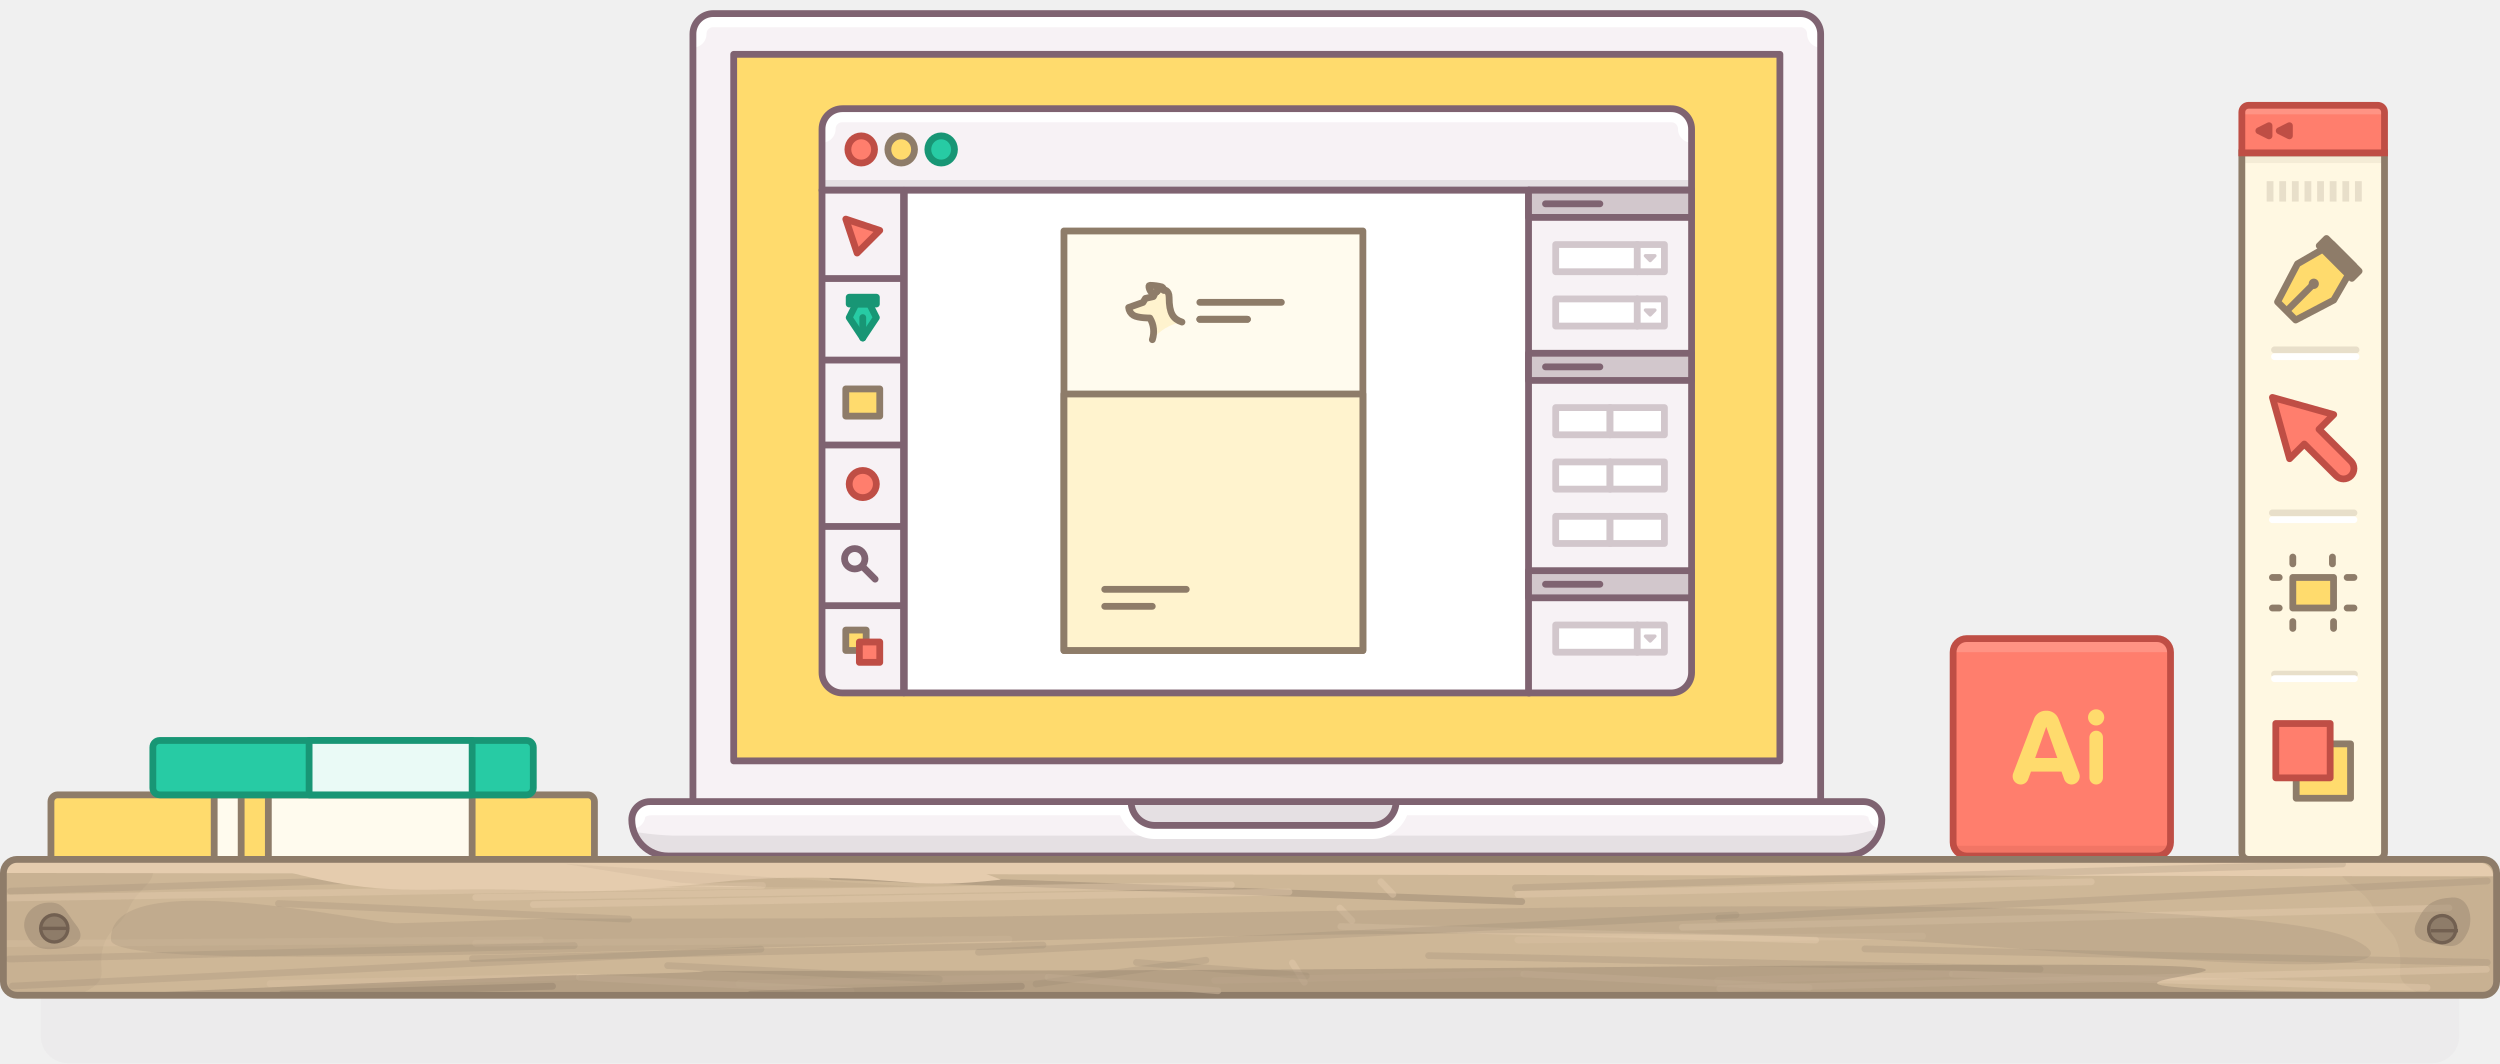
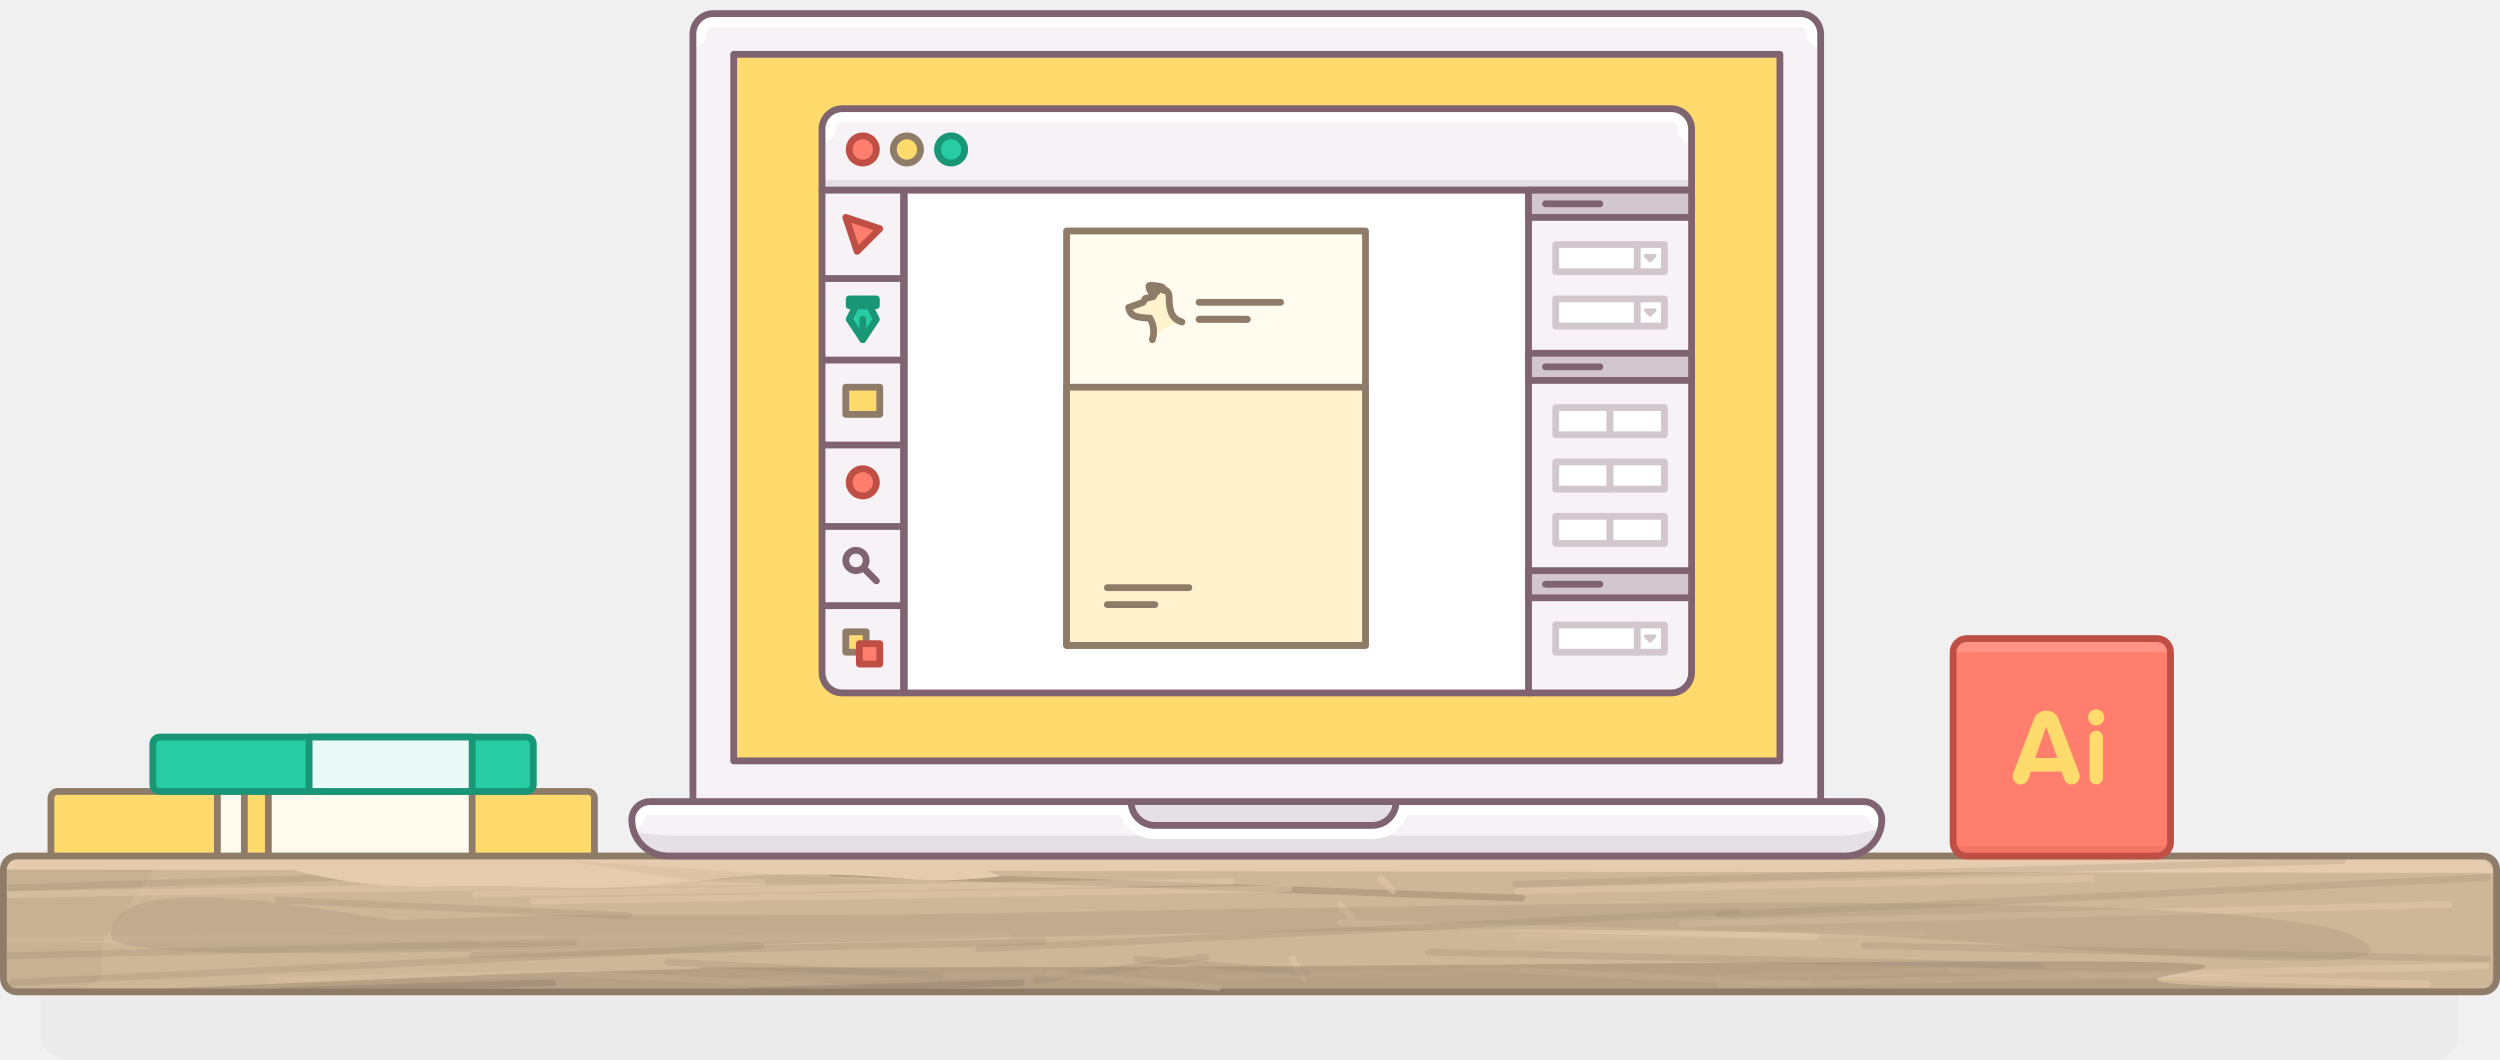
- <svg xmlns="http://www.w3.org/2000/svg" width="736" height="313" viewBox="0 0 736 313">
+ <svg xmlns="http://www.w3.org/2000/svg" width="736" height="312" viewBox="0 0 736 312">
  <defs>
    <style>
-       .a, .b, .h {
-         fill: #ff7e6d;
-       }
- 
-       .a, .b, .k, .l, .u {
-         stroke: #bf4e45;
-       }
- 
-       .a, .ag, .bb, .bc, .d, .f, .k {
-         stroke-miterlimit: 10;
-       }
- 
-       .a, .ac, .ad, .ag, .ah, .aj, .ak, .al, .ao, .av, .aw, .ax, .b, .c, .d, .f, .k, .l, .m, .n, .o, .p, .r, .u, .w, .x, .y {
-         stroke-width: 2px;
-       }
- 
-       .ab, .ac, .ad, .af, .ah, .aj, .ak, .al, .am, .ao, .aq, .ar, .as, .at, .av, .aw, .ax, .b, .c, .l, .m, .n, .o, .p, .r, .u, .w, .x, .y {
+       .a, .am, .r {
+         fill: #f7f2f5;
+       }
+ 
+       .a, .ag, .ao, .u, .v, .y {
+         stroke: #7f6371;
+       }
+ 
+       .a, .ag, .ah, .ai, .ak, .am, .an, .ao, .ap, .at, .b, .d, .e, .f, .g, .i, .j, .k, .m, .o, .t, .u, .v, .x, .y {
        stroke-linecap: round;
        stroke-linejoin: round;
      }

-       .aq, .c, .z {
-         fill: #f7f2f5;
-       }
- 
-       .ac, .ad, .ah, .ak, .as, .c {
-         stroke: #7f6371;
-       }
- 
-       .d {
-         fill: #fff8e2;
-       }
- 
-       .ag, .ao, .av, .d, .f, .m, .o, .p, .r, .w {
+       .a, .ag, .ah, .ak, .at, .b, .d, .e, .f, .g, .i, .j, .k, .m, .o, .u, .v, .y {
+         stroke-width: 2px;
+       }
+ 
+       .ab, .b {
+         fill: #ff7e6d;
+       }
+ 
+       .at, .b {
+         stroke: #bf4e45;
+       }
+ 
+       .c {
+         fill: #ecebec;
+       }
+ 
+       .d, .v, .z {
+         fill: #ffdb6d;
+       }
+ 
+       .ak, .d, .e, .i, .j, .o {
        stroke: #8e7c69;
      }

-       .ax, .bd, .e, .m, .t {
+       .e {
+         fill: #fffbee;
+       }
+ 
+       .ae, .f {
+         fill: #27cba4;
+       }
+ 
+       .f, .g {
+         stroke: #189675;
+       }
+ 
+       .g {
+         fill: #eafaf6;
+       }
+ 
+       .h {
+         fill: #ceb797;
+       }
+ 
+       .an, .ao, .ap, .at, .i, .j, .k, .m, .o, .t, .u, .x {
+         fill: none;
+       }
+ 
+       .as, .i, .m, .q {
        opacity: 0.2;
      }

-       .ab, .ac, .af, .aj, .ar, .as, .at, .av, .aw, .ax, .bc, .f, .k, .m, .n, .p, .u {
-         fill: none;
-       }
- 
-       .az, .bb, .bd, .g, .q, .r {
+       .ar, .j, .k, .p {
+         opacity: 0.4;
+       }
+ 
+       .k, .m {
+         stroke: #e5ccae;
+       }
+ 
+       .aa, .l, .p, .q {
        fill: #8e7c69;
      }

-       .g {
+       .l {
        opacity: 0.1;
      }

-       .i {
+       .n {
+         fill: #e5ccae;
+       }
+ 
+       .s {
        clip-path: url(#a);
      }

-       .j {
+       .an, .t {
+         stroke: #fff;
+       }
+ 
+       .t {
+         stroke-width: 8px;
+       }
+ 
+       .w {
+         clip-path: url(#b);
+       }
+ 
+       .am, .ap, .x {
+         stroke: #e5e0e3;
+       }
+ 
+       .x {
+         stroke-width: 6px;
+       }
+ 
+       .ah, .y {
+         fill: #fff;
+       }
+ 
+       .ac, .as {
+         fill: #bf4e45;
+       }
+ 
+       .ad {
+         fill: #7f6371;
+       }
+ 
+       .af {
+         fill: #189675;
+       }
+ 
+       .ag, .ai {
+         fill: #d2c7cc;
+       }
+ 
+       .ah, .ai {
+         stroke: #d2c7cc;
+       }
+ 
+       .aj, .ak {
+         fill: #fff3ce;
+       }
+ 
+       .al {
+         clip-path: url(#c);
+       }
+ 
+       .am, .ap {
+         stroke-width: 12px;
+       }
+ 
+       .an {
+         stroke-width: 22px;
+       }
+ 
+       .ao {
+         stroke-width: 16px;
+       }
+ 
+       .aq {
+         clip-path: url(#d);
+       }
+ 
+       .ar {
        fill: #ffb2a7;
-       }
- 
-       .av, .aw, .az, .ba, .j {
-         opacity: 0.4;
-       }
- 
-       .l, .t {
-         fill: #bf4e45;
-       }
- 
-       .ab, .ar, .n {
-         stroke: #fff;
-       }
- 
-       .ad, .ag, .o, .v {
-         fill: #ffdb6d;
-       }
- 
-       .s {
-         clip-path: url(#b);
-       }
- 
-       .w {
-         fill: #fffbee;
-       }
- 
-       .x {
-         fill: #27cba4;
-       }
- 
-       .aj, .x, .y {
-         stroke: #189675;
-       }
- 
-       .y {
-         fill: #eafaf6;
-       }
- 
-       .aa {
-         clip-path: url(#c);
-       }
- 
-       .ab {
-         stroke-width: 8px;
-       }
- 
-       .ae {
-         clip-path: url(#d);
-       }
- 
-       .af, .aq, .at {
-         stroke: #e5e0e3;
-       }
- 
-       .af {
-         stroke-width: 6px;
-       }
- 
-       .ah, .al {
-         fill: #fff;
-       }
- 
-       .ai {
-         fill: #ecebec;
-       }
- 
-       .ak, .am {
-         fill: #d2c7cc;
-       }
- 
-       .al, .am {
-         stroke: #d2c7cc;
-       }
- 
-       .an, .ao {
-         fill: #fff3ce;
-       }
- 
-       .ap {
-         clip-path: url(#e);
-       }
- 
-       .aq, .at {
-         stroke-width: 12px;
-       }
- 
-       .ar {
-         stroke-width: 22px;
-       }
- 
-       .as {
-         stroke-width: 16px;
-       }
- 
-       .au {
-         fill: #ceb797;
-       }
- 
-       .aw, .ax {
-         stroke: #e5ccae;
-       }
- 
-       .ay {
-         fill: #e5ccae;
-       }
- 
-       .bb, .bc {
-         stroke: #726051;
      }
    </style>
    <clipPath id="a">
-       <path class="a" d="M662,31h38a2,2,0,0,1,2,2V45a0,0,0,0,1,0,0H660a0,0,0,0,1,0,0V33A2,2,0,0,1,662,31Z" />
+       <rect class="a" x="204" y="4" width="332" height="240" rx="6" ry="6" />
    </clipPath>
    <clipPath id="b">
-       <rect class="b" x="575" y="188" width="64" height="64" rx="4" ry="4" />
+       <path class="a" d="M248,32H492a6,6,0,0,1,6,6V56a0,0,0,0,1,0,0H242a0,0,0,0,1,0,0V38A6,6,0,0,1,248,32Z" />
    </clipPath>
    <clipPath id="c">
-       <rect class="c" x="204" y="4" width="332" height="240" rx="6" ry="6" />
+       <path class="a" d="M191.333,236H548.667A5.333,5.333,0,0,1,554,241.333v0A10.667,10.667,0,0,1,543.333,252H196.667A10.667,10.667,0,0,1,186,241.333v0A5.333,5.333,0,0,1,191.333,236Z" />
    </clipPath>
    <clipPath id="d">
-       <path class="c" d="M248,32H492a6,6,0,0,1,6,6V56a0,0,0,0,1,0,0H242a0,0,0,0,1,0,0V38A6,6,0,0,1,248,32Z" />
-     </clipPath>
-     <clipPath id="e">
-       <path class="c" d="M191.333,236H548.667A5.333,5.333,0,0,1,554,241.333v0A10.667,10.667,0,0,1,543.333,252H196.667A10.667,10.667,0,0,1,186,241.333v0A5.333,5.333,0,0,1,191.333,236Z" />
+       <rect class="b" x="575" y="188" width="64" height="64" rx="4" ry="4" />
    </clipPath>
  </defs>
  <g>
-     <g>
-       <path class="d" d="M660,45h42a0,0,0,0,1,0,0V251a2,2,0,0,1-2,2H662a2,2,0,0,1-2-2V45A0,0,0,0,1,660,45Z" />
-       <g class="e">
-         <line class="f" x1="668.308" y1="53.333" x2="668.308" y2="59.333" />
-         <line class="f" x1="672.022" y1="53.333" x2="672.022" y2="59.333" />
-         <line class="f" x1="675.736" y1="53.333" x2="675.736" y2="59.333" />
-         <line class="f" x1="679.451" y1="53.333" x2="679.451" y2="59.333" />
-         <line class="f" x1="683.165" y1="53.333" x2="683.165" y2="59.333" />
-         <line class="f" x1="686.879" y1="53.333" x2="686.879" y2="59.333" />
-         <line class="f" x1="690.593" y1="53.333" x2="690.593" y2="59.333" />
-         <line class="f" x1="694.308" y1="53.333" x2="694.308" y2="59.333" />
-       </g>
-       <rect class="g" x="661" y="46" width="40" height="2" />
+     <path class="c" d="M12,264H724a0,0,0,0,1,0,0v40a8,8,0,0,1-8,8H20a8,8,0,0,1-8-8V264A0,0,0,0,1,12,264Z" />
+     <g>
+       <rect class="d" x="15" y="233" width="160" height="20" rx="2" ry="2" />
+       <rect class="e" x="79" y="233" width="60" height="20" />
+       <rect class="e" x="64" y="233" width="7.942" height="20" />
+     </g>
+     <g>
+       <rect class="f" x="45" y="217" width="112" height="16" rx="2" ry="2" />
+       <rect class="g" x="91" y="217" width="48" height="16" />
+     </g>
+     <rect class="h" x="1" y="252" width="734" height="40" rx="4" ry="4" />
+     <line class="i" x1="3.097" y1="261.363" x2="222.019" y2="254.429" />
+     <line class="i" x1="2.726" y1="281.341" x2="169.049" y2="277.381" />
+     <line class="i" x1="3.644" y1="289.299" x2="224.019" y2="278.429" />
+     <line class="i" x1="506.019" y1="269.354" x2="732.253" y2="258.354" />
+     <line class="j" x1="245.002" y1="257.026" x2="448.002" y2="264.426" />
+     <line class="k" x1="170.543" y1="286.683" x2="250.543" y2="290.683" />
+     <line class="i" x1="549.019" y1="278.354" x2="732.253" y2="282.354" />
+     <line class="i" x1="196.548" y1="283.263" x2="276.548" y2="287.263" />
+     <line class="i" x1="305.019" y1="288.683" x2="355.019" y2="281.683" />
+     <line class="i" x1="81.989" y1="264.989" x2="185.065" y2="269.604" />
+     <path class="l" d="M23.47,291.791c9.449-4.404,5.299-6.203,6.639-12.845,1.371-6.794,5.035-6.3,8.031-12.933,2.996-6.631,10.765-8.136,4.459-14.013H5a4,4,0,0,0-4,4v31.868A3.994,3.994,0,0,0,4.923,291.867C11.165,291.977,22.735,292.133,23.47,291.791Z" />
+     <line class="m" x1="79.509" y1="288.596" x2="169.509" y2="286.596" />
+     <line class="k" x1="2.022" y1="263.375" x2="224.492" y2="259.667" />
+     <line class="k" x1="157.008" y1="265.309" x2="379.477" y2="261.602" />
+     <line class="k" x1="398" y1="270.053" x2="394.469" y2="266.345" />
+     <line class="k" x1="384.007" y1="288.188" x2="380.476" y2="282.48" />
+     <path class="k" d="M576.425,254.244" />
+     <path class="k" d="M390.987,259.002" />
+     <line class="k" x1="506.284" y1="290.062" x2="731.987" y2="284.354" />
+     <line class="k" x1="495.265" y1="272.007" x2="720.968" y2="266.299" />
+     <line class="m" x1="1.979" y1="276.81" x2="159.055" y2="275.668" />
+     <path class="n" d="M1,256H1a3.996,3.996,0,0,1,4-3.996L730.005,253A3.997,3.997,0,0,1,734,257Z" />
+     <path class="n" d="M79.352,254.227c.921.285,2.069.611,3.463.981,32.18,8.544,38.212,4.631,76.041,5.889,29.921.995,30.46-1.411,60.467-1.161s-69.993.232-39.986.482c30.002.25,30.165-3.274,60.167-3.024,28.964.241,29.21,3.461,55.182.568l-9.413-3.597Z" />
+     <path class="o" d="M5,252H730.997A4.003,4.003,0,0,1,735,256.003V288a4,4,0,0,1-4,4H5.003A4.003,4.003,0,0,1,1,287.997V256A4,4,0,0,1,5,252Z" />
+     <line class="j" x1="82.998" y1="291.675" x2="162.664" y2="289.342" />
+     <line class="i" x1="139.07" y1="281.236" x2="307.07" y2="277.236" />
+     <line class="k" x1="308.565" y1="286.683" x2="358.565" y2="290.683" />
+     <line class="i" x1="334.569" y1="282.334" x2="384.569" y2="286.334" />
+     <line class="m" x1="217.53" y1="288.596" x2="307.53" y2="286.596" />
+     <line class="k" x1="140.043" y1="263.229" x2="362.513" y2="259.522" />
+     <line class="m" x1="140" y1="276.665" x2="297.076" y2="275.523" />
+     <line class="j" x1="221.019" y1="291.675" x2="300.685" y2="289.342" />
+     <line class="k" x1="448.584" y1="285.754" x2="532.584" y2="289.754" />
+     <line class="m" x1="357.549" y1="287.667" x2="447.549" y2="285.667" />
+     <line class="k" x1="410.062" y1="262.301" x2="406.532" y2="258.593" />
+     <line class="i" x1="446.146" y1="260.354" x2="689.654" y2="253.354" />
+     <line class="k" x1="574.746" y1="285.754" x2="714.526" y2="289.754" />
+     <line class="k" x1="394.746" y1="271.754" x2="534.526" y2="275.754" />
+     <path class="i" d="M594.473,282.334" />
+     <line class="m" x1="505.688" y1="287.667" x2="573.961" y2="285.667" />
+     <line class="k" x1="446.907" y1="262.301" x2="615.67" y2="258.593" />
+     <line class="m" x1="446.874" y1="275.736" x2="566.031" y2="274.594" />
+     <path class="l" d="M166.023,253.283l34.183,5.568c24.993,2.064,35.206,1.157,72.902,1.45" />
+     <path class="p" d="M165.704,286.185c102.722-2.025-38.461-1.136,116.476-1.423,158.484-.294,146.971-1.079,301.68-1.721,154.687-.642-31.957,6.608,105.14,7.96H48.684S154.734,286.401,165.704,286.185Z" />
+     <line class="i" x1="288.059" y1="279.354" x2="511.059" y2="268.354" />
+     <line class="i" x1="420.588" y1="280.334" x2="600.588" y2="284.334" />
+     <path class="q" d="M116.966,270.808c73.985-2.064,12.085-1.157,123.677-1.45,114.147-.299,417.355-11.059,452.6,6.358,30.606,15.125-94.834,1.977-138.077,0-188.037-8.597-521.825,14.583-522.483,0C31.65,252.84,109.064,271.028,116.966,270.808Z" />
+     <g>
+       <rect class="r" x="204" y="4" width="332" height="240" rx="6" ry="6" />
+       <g class="s">
+         <path class="t" d="M204,10a5.954,5.954,0,0,1,5.906-6h320.188A5.954,5.954,0,0,1,536,10" />
+       </g>
+       <rect class="u" x="204" y="4" width="332" height="240" rx="6" ry="6" />
+     </g>
+     <rect class="v" x="216" y="16" width="308" height="208" />
+     <g>
+       <path class="r" d="M248,32H492a6,6,0,0,1,6,6V56a0,0,0,0,1,0,0H242a0,0,0,0,1,0,0V38A6,6,0,0,1,248,32Z" />
+       <g class="w">
+         <path class="t" d="M242,38a5.94,5.94,0,0,1,5.878-6h244.245A5.94,5.94,0,0,1,498,38" />
+         <line class="x" x1="498" y1="56" x2="242" y2="56" />
+       </g>
+       <path class="u" d="M248,32H492a6,6,0,0,1,6,6V56a0,0,0,0,1,0,0H242a0,0,0,0,1,0,0V38A6,6,0,0,1,248,32Z" />
+     </g>
+     <rect class="y" x="266.231" y="56" width="184" height="148" />
+     <path class="a" d="M242,56h24a0,0,0,0,1,0,0V204a0,0,0,0,1,0,0H248a6,6,0,0,1-6-6V56A0,0,0,0,1,242,56Z" />
+     <path class="a" d="M450,56h48a0,0,0,0,1,0,0V198a6,6,0,0,1-6,6H450a0,0,0,0,1,0,0V56A0,0,0,0,1,450,56Z" />
+     <g>
+       <g>
+         <rect class="z" x="249" y="186" width="6" height="6" />
+         <path class="aa" d="M255,193h-6a1.0 1,0,0,1-1-1v-6a1.0 1,0,0,1,1-1h6a1.0 1,0,0,1,1,1v6A1.0 1,0,0,1,255,193Zm-5-2h4v-4h-4Z" />
+       </g>
+       <g>
+         <rect class="ab" x="253" y="189.5" width="6" height="6" />
+         <path class="ac" d="M259,196.5h-6a1.0 1,0,0,1-1-1v-6a1.0 1,0,0,1,1-1h6a1.0 1,0,0,1,1,1v6A1.0 1,0,0,1,259,196.5Zm-5-2h4v-4h-4Z" />
+       </g>
+     </g>
+     <g>
+       <path class="ad" d="M258,172a.997.997,0,0,1-.707-.293l-6-6a1.0 1,0,0,1,1.414-1.414l6,6a1,1,0,0,1-.707,1.707Z" />
+       <g>
+         <circle class="r" cx="252" cy="165" r="3" />
+         <path class="ad" d="M252,169a4,4,0,1,1,4-4A4.004,4.004,0,0,1,252,169Zm0-6a2,2,0,1,0,2,2A2.002,2.002,0,0,0,252,163Z" />
+       </g>
+     </g>
+     <g>
+       <polygon class="ab" points="259 67.333 249 64 252.333 74 255.667 70.667 259 67.333" />
+       <path class="ac" d="M252.333,75a1.001,1.001,0,0,1-.948-.684l-3.333-10a1.0 1,0,0,1,1.265-1.265l10,3.333a1.0 1,0,0,1,.391,1.656l-6.667,6.667A.999.999,0,0,1,252.333,75Zm-1.752-9.419,2.189,6.568,4.378-4.379Z" />
+     </g>
+     <g>
+       <rect class="z" x="249" y="114" width="10" height="8" />
+       <path class="aa" d="M259,123H249a1.0 1,0,0,1-1-1v-8a1.0 1,0,0,1,1-1h10a1.0 1,0,0,1,1,1v8A1.0 1,0,0,1,259,123Zm-9-2h8v-6h-8Z" />
+     </g>
+     <g>
+       <circle class="ab" cx="254" cy="142" r="4" />
+       <path class="ac" d="M254,147a5,5,0,1,1,5-5A5.006,5.006,0,0,1,254,147Zm0-8a3,3,0,1,0,3,3A3.003,3.003,0,0,0,254,139Z" />
+     </g>
+     <line class="u" x1="242.75" y1="82" x2="265.308" y2="82" />
+     <line class="u" x1="242.75" y1="106" x2="265.308" y2="106" />
+     <line class="u" x1="242.75" y1="131" x2="265.308" y2="131" />
+     <line class="u" x1="242.75" y1="155" x2="265.308" y2="155" />
+     <line class="u" x1="242.75" y1="178.308" x2="265.308" y2="178.308" />
+     <g>
      <g>
        <g>
-           <path class="h" d="M662,31h38a2,2,0,0,1,2,2V45a0,0,0,0,1,0,0H660a0,0,0,0,1,0,0V33A2,2,0,0,1,662,31Z" />
-           <g class="i">
-             <path class="j" d="M662.454,31h37.192a2,2,0,0,1,2,2v.667a0,0,0,0,1,0,0H660.454a0,0,0,0,1,0,0V33A2,2,0,0,1,662.454,31Z" />
-           </g>
-           <path class="k" d="M662,31h38a2,2,0,0,1,2,2V45a0,0,0,0,1,0,0H660a0,0,0,0,1,0,0V33A2,2,0,0,1,662,31Z" />
-         </g>
-         <polygon class="l" points="665 38.5 668 37 668 40 665 38.5" />
-         <polygon class="l" points="671 38.5 674 37 674 40 671 38.5" />
-       </g>
-       <g>
-         <line class="m" x1="669.615" y1="103" x2="693.615" y2="103" />
-         <line class="n" x1="669.615" y1="105" x2="693.615" y2="105" />
-       </g>
-       <g>
-         <line class="m" x1="669" y1="151" x2="693" y2="151" />
-         <line class="n" x1="669" y1="153" x2="693" y2="153" />
-       </g>
-       <g>
-         <line class="m" x1="669.615" y1="198.474" x2="693.154" y2="198.474" />
-         <line class="n" x1="669.615" y1="199.807" x2="693.154" y2="199.807" />
-       </g>
-       <g>
-         <path class="o" d="M676,219v16h16V219Z" />
-         <rect class="b" x="670" y="213" width="16" height="16" />
-       </g>
-       <path class="b" d="M692.103,135.771l-9.386-9.386,4.332-4.332L669,117l5.054,18.049,4.332-4.332,9.386,9.386a3.063,3.063,0,0,0,4.332,0h0A3.063,3.063,0,0,0,692.103,135.771Z" />
-       <g>
-         <path class="o" d="M675,170v9h12v-9Z" />
-         <line class="p" x1="671" y1="170" x2="669" y2="170" />
-         <line class="p" x1="693" y1="170" x2="691" y2="170" />
-         <line class="p" x1="671" y1="179" x2="669" y2="179" />
-         <line class="p" x1="693" y1="179" x2="691" y2="179" />
-         <line class="p" x1="675" y1="183" x2="675" y2="185" />
-         <line class="p" x1="675" y1="164" x2="675" y2="166" />
-         <line class="p" x1="687" y1="183" x2="687" y2="185" />
-         <line class="p" x1="686.667" y1="164" x2="686.667" y2="166" />
-       </g>
-       <g>
-         <polygon class="o" points="670.512 88.882 675.845 94.215 687.045 88.348 692.912 78.215 686.512 71.815 676.379 77.682 670.512 88.882" />
-         <path class="q" d="M680.122,82.471a1.474,1.474,0,0,1,2.113,0,1.544,1.544,0,0,1,0,2.154,1.474,1.474,0,0,1-2.113,0A1.544,1.544,0,0,1,680.122,82.471Z" />
-         <line class="f" x1="672.645" y1="92.082" x2="681.179" y2="83.548" />
-         <rect class="r" x="681.857" y="74.573" width="13.576" height="3.017" transform="translate(255.4973 -464.6619) rotate(45)" />
-       </g>
-     </g>
-     <g>
-       <g>
-         <rect class="h" x="575" y="188" width="64" height="64" rx="4" ry="4" />
-         <g class="s">
-           <rect class="j" x="575" y="188" width="64" height="4" />
-           <rect class="t" x="575" y="249" width="64" height="2" />
-         </g>
-         <rect class="u" x="575" y="188" width="64" height="64" rx="4" ry="4" />
-       </g>
-       <g>
-         <path class="v" d="M609.884,230.959a2.308,2.308,0,0,1-2.166-1.504l-.816-2.304h-8.977l-.848,2.304a2.319,2.319,0,0,1-2.197,1.504,2.4,2.4,0,0,1-2.354-2.432,2.105,2.105,0,0,1,.157-.864l6.121-16.031a3.707,3.707,0,0,1,3.421-2.4,3.784,3.784,0,0,1,3.798,2.4l6.089,16.031a2.791,2.791,0,0,1,.157.864A2.427,2.427,0,0,1,609.884,230.959Zm-7.47-16.991-3.264,9.184h6.528Z" />
-         <path class="v" d="M619.487,211.217a2.386,2.386,0,1,1-2.386-2.399A2.38,2.38,0,0,1,619.487,211.217Zm-2.386,19.743a1.989,1.989,0,0,1-1.977-2.016V217.104a1.996,1.996,0,0,1,2.04-1.984,1.975,1.975,0,0,1,1.946,1.984v11.839A1.995,1.995,0,0,1,617.101,230.959Z" />
-       </g>
-     </g>
-     <g>
-       <g>
-         <rect class="o" x="15" y="234" width="160" height="20" rx="2" ry="2" />
-         <rect class="w" x="79" y="234" width="60" height="20" />
-         <rect class="w" x="63.058" y="234" width="7.942" height="20" />
-       </g>
-       <g>
-         <rect class="x" x="45" y="218" width="112" height="16" rx="2" ry="2" />
-         <rect class="y" x="91" y="218" width="48" height="16" />
-       </g>
-     </g>
-     <g>
-       <g>
-         <g>
-           <rect class="z" x="204" y="4" width="332" height="240" rx="6" ry="6" />
-           <g class="aa">
-             <path class="ab" d="M204,10a5.954,5.954,0,0,1,5.906-6h320.188A5.954,5.954,0,0,1,536,10" />
-           </g>
-           <rect class="ac" x="204" y="4" width="332" height="240" rx="6" ry="6" />
+           <polygon class="ae" points="252 90 256 90 258 94 254 100 250 94 252 90" />
+           <path class="af" d="M254,101a1,1,0,0,1-.832-.445l-4-6a1,1,0,0,1-.062-1.002l2-4A1,1,0,0,1,252,89h4a1,1,0,0,1,.895.553l2,4a1,1,0,0,1-.062,1.002l-4,6A1,1,0,0,1,254,101Zm-2.846-7.072L254,98.197l2.846-4.269-1.464-2.928h-2.764Z" />
        </g>
        <g>
-           <rect class="ad" x="216" y="16" width="308" height="208" />
-           <g>
-             <g>
-               <path class="z" d="M248,32H492a6,6,0,0,1,6,6V56a0,0,0,0,1,0,0H242a0,0,0,0,1,0,0V38A6,6,0,0,1,248,32Z" />
-               <g class="ae">
-                 <path class="ab" d="M242,38a5.94,5.94,0,0,1,5.878-6h244.245A5.94,5.94,0,0,1,498,38" />
-                 <line class="af" x1="498" y1="56" x2="242" y2="56" />
-               </g>
-               <path class="ac" d="M248,32H492a6,6,0,0,1,6,6V56a0,0,0,0,1,0,0H242a0,0,0,0,1,0,0V38A6,6,0,0,1,248,32Z" />
-             </g>
-             <ellipse class="b" cx="253.538" cy="44" rx="3.923" ry="4" />
-             <ellipse class="ag" cx="265.308" cy="44" rx="3.923" ry="4" />
-             <ellipse class="x" cx="277.077" cy="44" rx="3.923" ry="4" />
-             <rect class="ah" x="266.231" y="56" width="184" height="148" />
-             <path class="c" d="M242,56h24a0,0,0,0,1,0,0V204a0,0,0,0,1,0,0H248a6,6,0,0,1-6-6V56A0,0,0,0,1,242,56Z" />
-             <path class="c" d="M450,56h48a0,0,0,0,1,0,0V198a6,6,0,0,1-6,6H450a0,0,0,0,1,0,0V56A0,0,0,0,1,450,56Z" />
-             <g>
-               <g>
-                 <rect class="o" x="249" y="185.5" width="6" height="6" />
-                 <rect class="b" x="253" y="189" width="6" height="6" />
-               </g>
-               <g>
-                 <line class="ac" x1="257.635" y1="170.5" x2="251.635" y2="164.5" />
-                 <circle class="c" cx="251.635" cy="164.5" r="3" />
-               </g>
-               <polygon class="b" points="259 67.833 249 64.5 252.333 74.5 255.667 71.167 259 67.833" />
-               <rect class="o" x="249" y="114.5" width="10" height="8" />
-               <path class="ai" d="M12,265H724a0,0,0,0,1,0,0v40a8,8,0,0,1-8,8H20a8,8,0,0,1-8-8V265A0,0,0,0,1,12,265Z" />
-               <circle class="b" cx="254" cy="142.5" r="4" />
-               <line class="ac" x1="242.75" y1="82" x2="265.308" y2="82" />
-               <line class="ac" x1="242.75" y1="106" x2="265.308" y2="106" />
-               <line class="ac" x1="242.75" y1="131" x2="265.308" y2="131" />
-               <line class="ac" x1="242.75" y1="155" x2="265.308" y2="155" />
-               <line class="ac" x1="242.75" y1="178.308" x2="265.308" y2="178.308" />
-               <g>
-                 <g>
-                   <polygon class="x" points="252 89.5 256 89.5 258 93.5 254 99.5 250 93.5 252 89.5" />
-                   <rect class="x" x="250" y="87.5" width="8" height="2" />
-                 </g>
-                 <line class="aj" x1="254" y1="99.5" x2="254" y2="93.5" />
-               </g>
-             </g>
-             <g>
-               <rect class="ak" x="450" y="56" width="48" height="8" />
-               <line class="ac" x1="455" y1="60" x2="471" y2="60" />
-             </g>
-             <g>
-               <rect class="ak" x="450" y="104" width="48" height="8" />
-               <line class="ac" x1="455" y1="108" x2="471" y2="108" />
-             </g>
-             <g>
-               <rect class="ak" x="450" y="168" width="48" height="8" />
-               <line class="ac" x1="455" y1="172" x2="471" y2="172" />
-             </g>
-             <rect class="al" x="458" y="120" width="16" height="8" />
-             <rect class="al" x="474" y="120" width="16" height="8" />
-             <rect class="al" x="458" y="136" width="16" height="8" />
-             <rect class="al" x="474" y="136" width="16" height="8" />
-             <rect class="al" x="458" y="152" width="16" height="8" />
-             <rect class="al" x="474" y="152" width="16" height="8" />
-             <g>
-               <rect class="al" x="458" y="72" width="32" height="8" />
-               <line class="al" x1="482" y1="72" x2="482" y2="80" />
-               <polygon class="am" points="487.195 75.293 485.808 76.707 484.421 75.293 487.195 75.293" />
-             </g>
-             <g>
-               <rect class="al" x="458" y="88" width="32" height="8" />
-               <line class="al" x1="482" y1="88" x2="482" y2="96" />
-               <polygon class="am" points="487.195 91.293 485.808 92.707 484.421 91.293 487.195 91.293" />
-             </g>
-             <g>
-               <rect class="al" x="458" y="184" width="32" height="8" />
-               <line class="al" x1="482" y1="184" x2="482" y2="192" />
-               <polygon class="am" points="487.195 187.293 485.808 188.707 484.421 187.293 487.195 187.293" />
-             </g>
-             <g>
-               <rect class="w" x="313.231" y="68" width="88" height="123.5" />
-               <g>
-                 <path class="an" d="M347.969,94.815c-2.591-.877-3.778-2.543-3.778-7.259,0-2.279-1.598-2.222-1.598-2.222l-.004.001a1.115,1.115,0,0,0-.531-.862A14.267,14.267,0,0,0,338.578,84c-.412,0-.4.351-.221.946.095.313.406,1.276,1.184,1.276.594.419,0,1.098,0,1.098l-2.325.531-.726,1.185-4.214,1.49a3.034,3.034,0,0,0,1.407,2.302c1.355.825,4.84.801,4.84.801a7.667,7.667,0,0,1,.727,6.37A14.199,14.199,0,0,1,347.969,94.815Z" />
-                 <g>
-                   <path class="w" d="M347.969,94.815c-2.591-.877-3.778-2.543-3.778-7.259,0-2.279-1.598-2.222-1.598-2.222" />
-                   <path class="p" d="M340.432,85.987a1.774,1.774,0,0,0,.522-.487" />
-                   <path class="p" d="M342.625,85.5c-.084-.498-.245-.893-.568-1.027A14.266,14.266,0,0,0,338.578,84c-.412,0-.4.351-.221.946.095.313.406,1.276,1.184,1.276a1.701,1.701,0,0,0,.891-.236" />
-                   <path class="p" d="M339.251,100a7.668,7.668,0,0,0-.727-6.37s-3.485.024-4.84-.801a3.035,3.035,0,0,1-1.408-2.302L336.49,89.037l.727-1.185,2.325-.531s.594-.68 0-1.098" />
-                 </g>
-               </g>
-               <line class="p" x1="353.231" y1="89" x2="377.231" y2="89" />
-               <line class="p" x1="353.231" y1="94" x2="367.231" y2="94" />
-               <rect class="ao" x="313.231" y="116" width="88" height="75.5" />
-               <g>
-                 <line class="p" x1="325.231" y1="173.5" x2="349.231" y2="173.5" />
-                 <line class="p" x1="325.231" y1="178.5" x2="339.231" y2="178.5" />
-               </g>
-               <line class="p" x1="353.231" y1="94" x2="367.231" y2="94" />
-             </g>
-           </g>
+           <rect class="ae" x="250" y="88" width="8" height="2" />
+           <path class="af" d="M258,91h-8a1.0 1,0,0,1-1-1v-2a1.0 1,0,0,1,1-1h8a1.0 1,0,0,1,1,1v2A1.0 1,0,0,1,258,91Zm-7-2h0Z" />
        </g>
      </g>
-       <g>
-         <path class="z" d="M191.333,236H548.667A5.333,5.333,0,0,1,554,241.333v0A10.667,10.667,0,0,1,543.333,252H196.667A10.667,10.667,0,0,1,186,241.333v0A5.333,5.333,0,0,1,191.333,236Z" />
-         <g class="ap">
-           <path class="aq" d="M552.278,250.371A40.309,40.309,0,0,1,542.143,252H197.857A90.589,90.589,0,0,1,187.7,251.086" />
-           <path class="ab" d="M186,240c0-2.209,2.667-4,5.956-4H548.044C551.333,236,554,237.791,554,240" />
-           <line class="ar" x1="340" y1="236" x2="404" y2="236" />
-           <line class="as" x1="340" y1="236" x2="404" y2="236" />
-           <line class="at" x1="340" y1="236" x2="404" y2="236" />
+       <path class="af" d="M254,101a1.0 1,0,0,1-1-1v-6a1,1,0,0,1,2,0v6A1.0 1,0,0,1,254,101Z" />
+     </g>
+     <g>
+       <rect class="ag" x="450" y="56" width="48" height="8" />
+       <line class="u" x1="455" y1="60" x2="471" y2="60" />
+     </g>
+     <g>
+       <rect class="ag" x="450" y="104" width="48" height="8" />
+       <line class="u" x1="455" y1="108" x2="471" y2="108" />
+     </g>
+     <g>
+       <rect class="ag" x="450" y="168" width="48" height="8" />
+       <line class="u" x1="455" y1="172" x2="471" y2="172" />
+     </g>
+     <rect class="ah" x="458" y="120" width="16" height="8" />
+     <rect class="ah" x="474" y="120" width="16" height="8" />
+     <rect class="ah" x="458" y="136" width="16" height="8" />
+     <rect class="ah" x="474" y="136" width="16" height="8" />
+     <rect class="ah" x="458" y="152" width="16" height="8" />
+     <rect class="ah" x="474" y="152" width="16" height="8" />
+     <g>
+       <rect class="ah" x="458" y="72" width="32" height="8" />
+       <line class="ah" x1="482" y1="72" x2="482" y2="80" />
+       <polygon class="ai" points="487.195 75.293 485.808 76.707 484.421 75.293 487.195 75.293" />
+     </g>
+     <g>
+       <rect class="ah" x="458" y="88" width="32" height="8" />
+       <line class="ah" x1="482" y1="88" x2="482" y2="96" />
+       <polygon class="ai" points="487.195 91.293 485.808 92.707 484.421 91.293 487.195 91.293" />
+     </g>
+     <g>
+       <rect class="ah" x="458" y="184" width="32" height="8" />
+       <line class="ah" x1="482" y1="184" x2="482" y2="192" />
+       <polygon class="ai" points="487.195 187.293 485.808 188.707 484.421 187.293 487.195 187.293" />
+     </g>
+     <g>
+       <rect class="e" x="314" y="68" width="88" height="122" />
+       <g>
+         <path class="aj" d="M347.969,94.815c-2.591-.877-3.778-2.543-3.778-7.259,0-2.279-1.598-2.222-1.598-2.222l-.004.001a1.115,1.115,0,0,0-.531-.862A14.267,14.267,0,0,0,338.578,84c-.412,0-.4.351-.221.946.095.313.406,1.276,1.184,1.276.594.419,0,1.098,0,1.098l-2.325.531-.726,1.185-4.214,1.49a3.034,3.034,0,0,0,1.407,2.302c1.355.825,4.84.801,4.84.801a7.667,7.667,0,0,1,.727,6.37A14.199,14.199,0,0,1,347.969,94.815Z" />
+         <g>
+           <path class="e" d="M347.969,94.815c-2.591-.877-3.778-2.543-3.778-7.259,0-2.279-1.598-2.222-1.598-2.222" />
+           <path class="o" d="M340.432,85.987a1.774,1.774,0,0,0,.522-.487" />
+           <path class="o" d="M342.625,85.5c-.084-.498-.245-.893-.568-1.027A14.266,14.266,0,0,0,338.578,84c-.412,0-.4.351-.221.946.095.313.406,1.276,1.184,1.276a1.701,1.701,0,0,0,.891-.236" />
+           <path class="o" d="M339.251,100a7.668,7.668,0,0,0-.727-6.37s-3.485.024-4.84-.801a3.035,3.035,0,0,1-1.408-2.302L336.49,89.037l.727-1.185,2.325-.531s.594-.68 0-1.098" />
        </g>
-         <path class="ac" d="M191.333,236H548.667A5.333,5.333,0,0,1,554,241.333v0A10.667,10.667,0,0,1,543.333,252H196.667A10.667,10.667,0,0,1,186,241.333v0A5.333,5.333,0,0,1,191.333,236Z" />
-       </g>
-     </g>
-     <g>
-       <rect class="au" x="1" y="253" width="734" height="40" rx="4" ry="4" />
-       <line class="m" x1="3.097" y1="262.363" x2="222.019" y2="255.429" />
-       <line class="m" x1="2.726" y1="282.341" x2="169.049" y2="278.381" />
-       <line class="m" x1="3.644" y1="290.299" x2="224.019" y2="279.429" />
-       <line class="m" x1="506.019" y1="270.354" x2="732.253" y2="259.354" />
-       <line class="av" x1="245.002" y1="258.026" x2="448.002" y2="265.426" />
-       <line class="aw" x1="170.543" y1="287.683" x2="250.543" y2="291.683" />
-       <line class="m" x1="549.019" y1="279.354" x2="732.253" y2="283.354" />
-       <line class="m" x1="196.548" y1="284.263" x2="276.548" y2="288.263" />
-       <line class="m" x1="305.019" y1="289.683" x2="355.019" y2="282.683" />
-       <line class="m" x1="81.989" y1="265.989" x2="185.065" y2="270.604" />
-       <path class="g" d="M712.892,292.791c-9.297-4.404-5.214-6.203-6.533-12.845-1.349-6.794-4.954-6.3-7.902-12.933-2.948-6.631-13.774-8.136-7.569-14.013h40.176A3.968,3.968,0,0,1,735,257v31.868a3.964,3.964,0,0,1-3.86,3.999C724.998,292.977,713.614,293.133,712.892,292.791Z" />
-       <path class="g" d="M23.47,292.791c9.449-4.404,5.299-6.203,6.639-12.845,1.371-6.794,5.035-6.3,8.031-12.933,2.996-6.631,10.765-8.136,4.459-14.013H5a4,4,0,0,0-4,4v31.868A3.994,3.994,0,0,0,4.923,292.867C11.165,292.977,22.735,293.133,23.47,292.791Z" />
-       <line class="ax" x1="79.509" y1="289.596" x2="169.509" y2="287.596" />
-       <line class="aw" x1="2.022" y1="264.375" x2="224.492" y2="260.667" />
-       <line class="aw" x1="157.008" y1="266.309" x2="379.477" y2="262.602" />
-       <line class="aw" x1="398" y1="271.053" x2="394.469" y2="267.345" />
-       <line class="aw" x1="384.007" y1="289.188" x2="380.476" y2="283.48" />
-       <path class="aw" d="M576.425,255.244" />
-       <path class="aw" d="M390.987,260.002" />
-       <line class="aw" x1="506.284" y1="291.062" x2="731.987" y2="285.354" />
-       <line class="aw" x1="495.265" y1="273.007" x2="720.968" y2="267.299" />
-       <line class="ax" x1="1.979" y1="277.81" x2="159.055" y2="276.668" />
-       <path class="ay" d="M1,257H1a3.996,3.996,0,0,1,4-3.996L730.005,254A3.997,3.997,0,0,1,734,258Z" />
-       <path class="ay" d="M79.352,255.227c.921.285,2.069.611,3.463.981,32.18,8.544,38.212,4.631,76.041,5.889,29.921.995,30.46-1.411,60.467-1.161s-69.993.232-39.986.482c30.002.25,30.165-3.274,60.167-3.024,28.964.241,29.21,3.461,55.182.568l-9.413-3.597Z" />
-       <path class="p" d="M5,253H730.997A4.003,4.003,0,0,1,735,257.003V289a4,4,0,0,1-4,4H5.003A4.003,4.003,0,0,1,1,288.997V257A4,4,0,0,1,5,253Z" />
-       <line class="av" x1="82.998" y1="292.675" x2="162.664" y2="290.342" />
-       <line class="m" x1="139.07" y1="282.236" x2="307.07" y2="278.236" />
-       <line class="aw" x1="308.565" y1="287.683" x2="358.565" y2="291.683" />
-       <line class="m" x1="334.569" y1="283.334" x2="384.569" y2="287.334" />
-       <line class="ax" x1="217.53" y1="289.596" x2="307.53" y2="287.596" />
-       <line class="aw" x1="140.043" y1="264.229" x2="362.513" y2="260.522" />
-       <line class="ax" x1="140" y1="277.665" x2="297.076" y2="276.523" />
-       <line class="av" x1="221.019" y1="292.675" x2="300.685" y2="290.342" />
-       <line class="aw" x1="448.584" y1="286.754" x2="532.584" y2="290.754" />
-       <line class="ax" x1="357.549" y1="288.667" x2="447.549" y2="286.667" />
-       <line class="aw" x1="410.062" y1="263.301" x2="406.532" y2="259.593" />
-       <line class="m" x1="446.146" y1="261.354" x2="689.654" y2="254.354" />
-       <line class="aw" x1="574.746" y1="286.754" x2="714.526" y2="290.754" />
-       <line class="aw" x1="394.746" y1="272.754" x2="534.526" y2="276.754" />
-       <path class="m" d="M734.253,287.334" />
-       <path class="m" d="M594.473,283.334" />
-       <line class="ax" x1="505.688" y1="288.667" x2="573.961" y2="286.667" />
-       <line class="aw" x1="446.907" y1="263.301" x2="615.67" y2="259.593" />
-       <line class="ax" x1="446.874" y1="276.736" x2="566.031" y2="275.594" />
-       <path class="g" d="M166.023,254.283l34.183,5.568c24.993,2.064,35.206,1.157,72.902,1.45" />
-       <path class="az" d="M165.704,287.185c102.722-2.025-38.461-1.136,116.476-1.423,158.484-.294,146.971-1.079,301.68-1.721,154.687-.642-31.957,6.608,105.14,7.96H48.684S154.734,287.401,165.704,287.185Z" />
-       <g class="ba">
-         <path class="q" d="M18.615,279.106c-5.534.754-8.938.605-11.052-4.565-1.637-4.004,1.39-8.131,5.677-8.715,5.534-.754,5.778,2.25,9.251,6.624C25.298,275.988,22.901,278.522,18.615,279.106Z" />
-       </g>
-       <circle class="bb" cx="15.987" cy="273.317" r="4" />
-       <line class="bc" x1="11.987" y1="273.317" x2="19.987" y2="273.317" />
-       <g class="ba">
-         <path class="q" d="M726.45,274.489c-2.468,5.078-4.72,4.341-10.254,3.221-4.286-.867-6.544-2.551-4.632-6.484,2.468-5.078,4.802-6.704,10.44-7.008C726.954,263.951,728.361,270.556,726.45,274.489Z" />
-       </g>
-       <circle class="bb" cx="718.987" cy="273.538" r="4" />
-       <line class="bc" x1="715.619" y1="274" x2="723.619" y2="274" />
-       <line class="m" x1="288.059" y1="280.354" x2="511.059" y2="269.354" />
-       <line class="m" x1="420.588" y1="281.334" x2="600.588" y2="285.334" />
-       <path class="bd" d="M116.966,271.808c73.985-2.064,12.085-1.157,123.677-1.45,114.147-.299,417.355-11.059,452.6,6.358,30.606,15.125-94.834,1.977-138.077,0-188.037-8.597-521.825,14.583-522.483,0C31.65,253.84,109.064,272.028,116.966,271.808Z" />
+       </g>
+       <line class="o" x1="353" y1="89" x2="377" y2="89" />
+       <line class="o" x1="353.231" y1="94" x2="367.231" y2="94" />
+       <rect class="ak" x="314" y="114" width="88" height="76" />
+       <g>
+         <line class="o" x1="326" y1="173" x2="350" y2="173" />
+         <line class="o" x1="326" y1="178" x2="340" y2="178" />
+       </g>
+       <line class="o" x1="353" y1="94" x2="367" y2="94" />
+     </g>
+     <g>
+       <g>
+         <circle class="ab" cx="254" cy="44" r="4" />
+         <path class="ac" d="M254,49a5,5,0,1,1,5-5A5.006,5.006,0,0,1,254,49Zm0-8a3,3,0,1,0,3,3A3.003,3.003,0,0,0,254,41Z" />
+       </g>
+       <g>
+         <circle class="z" cx="267" cy="44" r="4" />
+         <path class="aa" d="M267,49a5,5,0,1,1,5-5A5.006,5.006,0,0,1,267,49Zm0-8a3,3,0,1,0,3,3A3.003,3.003,0,0,0,267,41Z" />
+       </g>
+       <g>
+         <circle class="ae" cx="280" cy="44" r="4" />
+         <path class="af" d="M280,49a5,5,0,1,1,5-5A5.006,5.006,0,0,1,280,49Zm0-8a3,3,0,1,0,3,3A3.003,3.003,0,0,0,280,41Z" />
+       </g>
+     </g>
+     <g>
+       <path class="r" d="M191.333,236H548.667A5.333,5.333,0,0,1,554,241.333v0A10.667,10.667,0,0,1,543.333,252H196.667A10.667,10.667,0,0,1,186,241.333v0A5.333,5.333,0,0,1,191.333,236Z" />
+       <g class="al">
+         <path class="am" d="M552.278,250.371A40.309,40.309,0,0,1,542.143,252H197.857A90.589,90.589,0,0,1,187.7,251.086" />
+         <path class="t" d="M186,240c0-2.209,2.667-4,5.956-4H548.044C551.333,236,554,237.791,554,240" />
+         <line class="an" x1="340" y1="236" x2="404" y2="236" />
+         <line class="ao" x1="340" y1="236" x2="404" y2="236" />
+         <line class="ap" x1="340" y1="236" x2="404" y2="236" />
+       </g>
+       <path class="u" d="M191.333,236H548.667A5.333,5.333,0,0,1,554,241.333v0A10.667,10.667,0,0,1,543.333,252H196.667A10.667,10.667,0,0,1,186,241.333v0A5.333,5.333,0,0,1,191.333,236Z" />
+     </g>
+     <g>
+       <rect class="ab" x="575" y="188" width="64" height="64" rx="4" ry="4" />
+       <g class="aq">
+         <rect class="ar" x="575" y="188" width="64" height="4" />
+         <rect class="as" x="575" y="249" width="64" height="2" />
+       </g>
+       <rect class="at" x="575" y="188" width="64" height="64" rx="4" ry="4" />
+     </g>
+     <g>
+       <path class="z" d="M609.884,230.959a2.308,2.308,0,0,1-2.166-1.504l-.816-2.304h-8.977l-.848,2.304a2.319,2.319,0,0,1-2.197,1.504,2.4,2.4,0,0,1-2.354-2.432,2.105,2.105,0,0,1,.157-.864l6.121-16.031a3.707,3.707,0,0,1,3.421-2.4,3.784,3.784,0,0,1,3.798,2.4l6.089,16.031a2.791,2.791,0,0,1,.157.864A2.427,2.427,0,0,1,609.884,230.959Zm-7.47-16.991-3.264,9.184h6.528Z" />
+       <path class="z" d="M619.487,211.217a2.386,2.386,0,1,1-2.386-2.399A2.38,2.38,0,0,1,619.487,211.217Zm-2.386,19.743a1.989,1.989,0,0,1-1.977-2.016V217.104a1.996,1.996,0,0,1,2.04-1.984,1.975,1.975,0,0,1,1.946,1.984v11.839A1.995,1.995,0,0,1,617.101,230.959Z" />
    </g>
  </g>
</svg>
